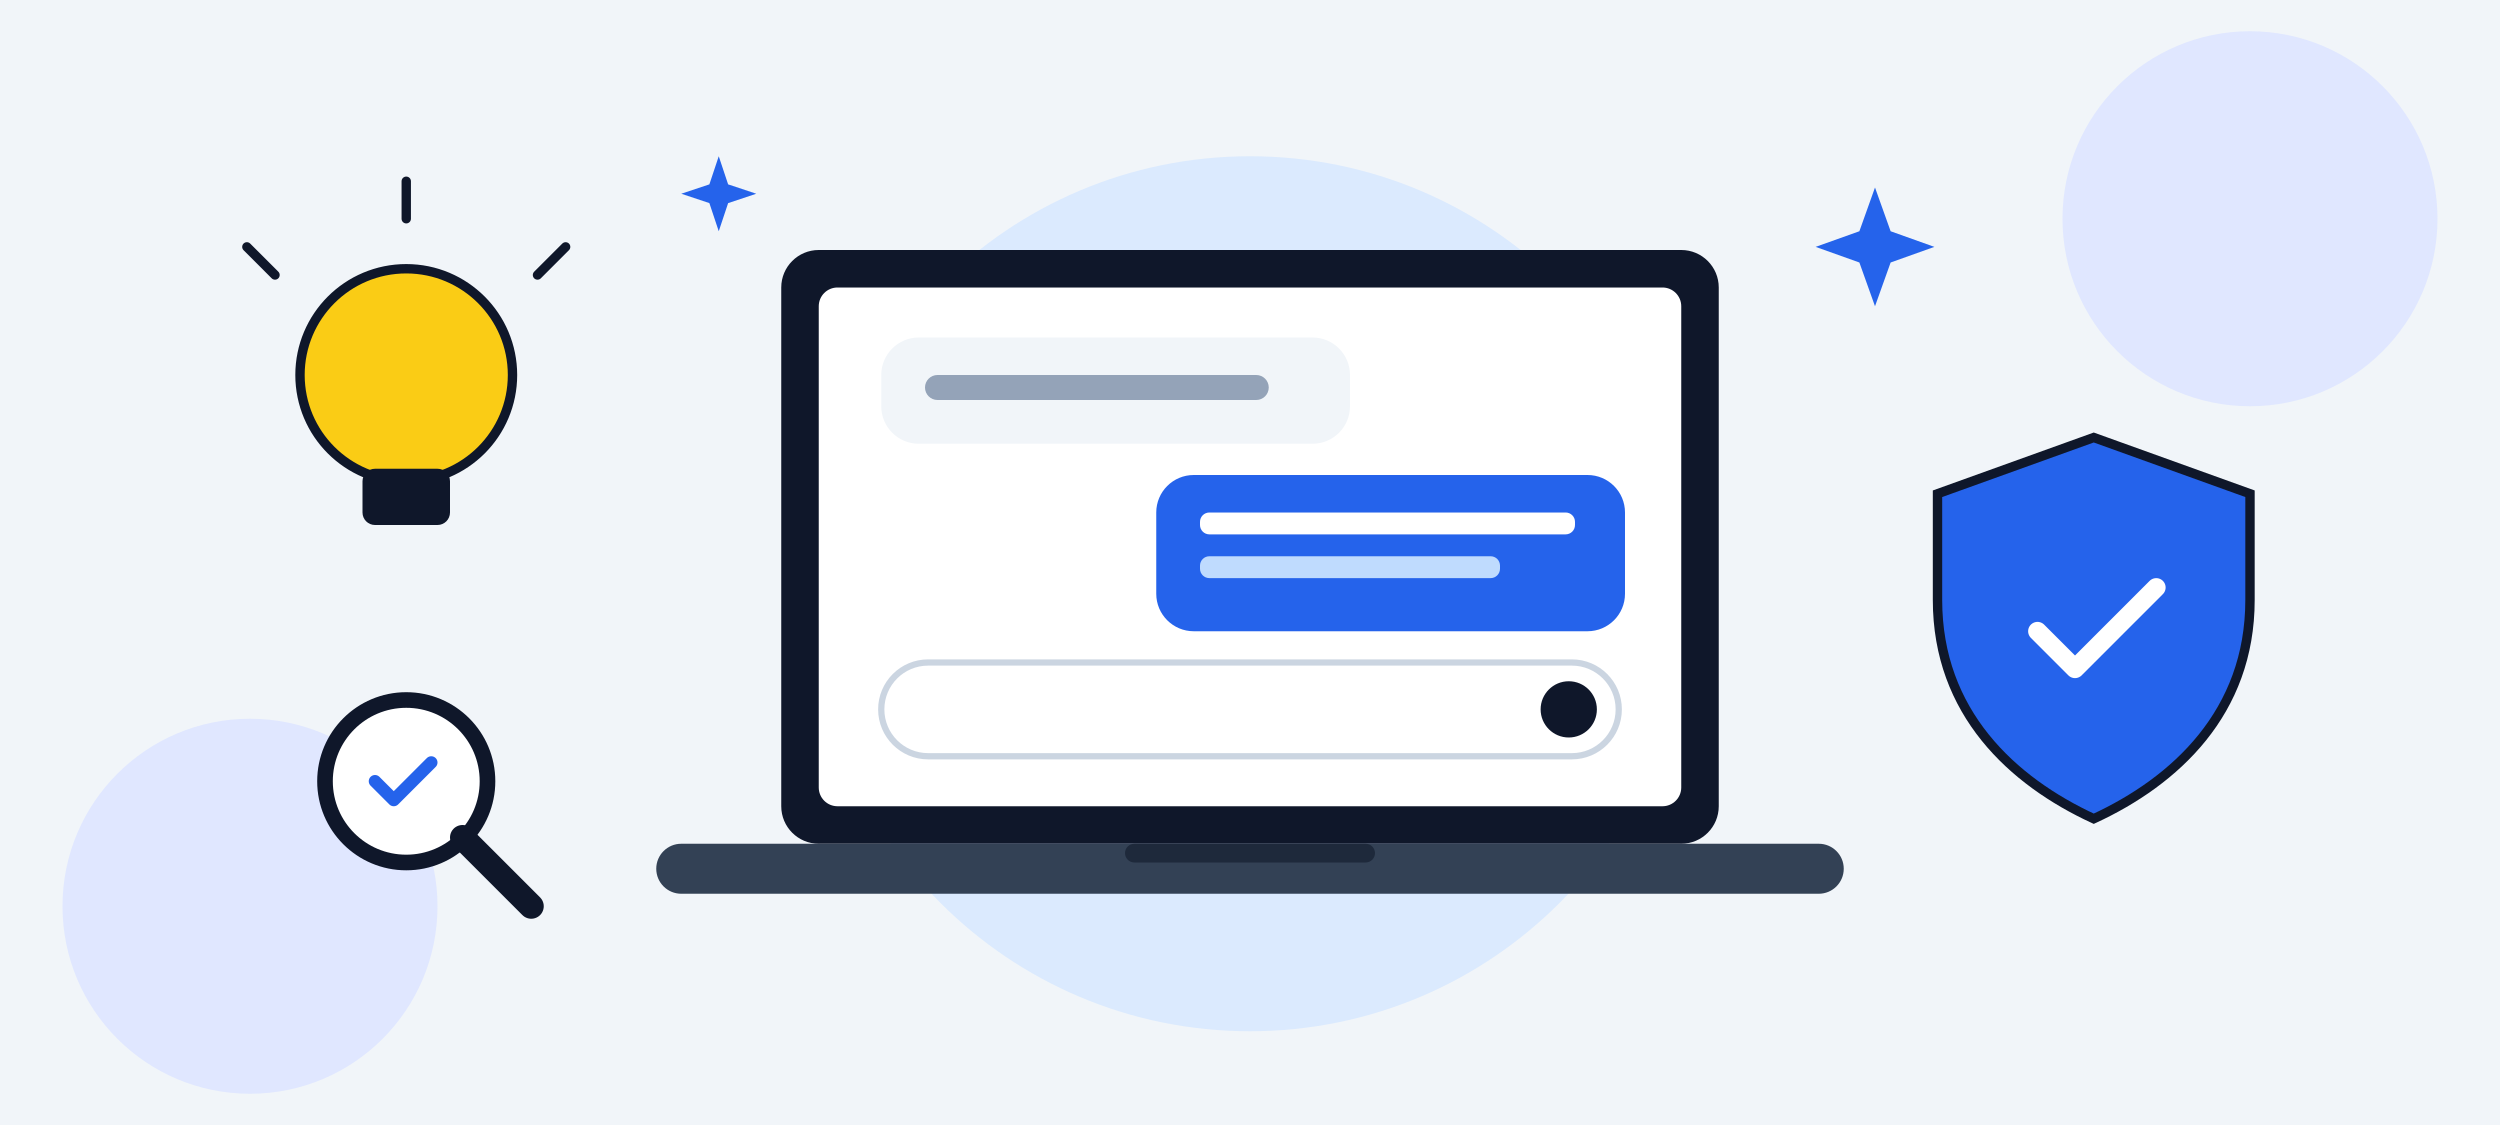
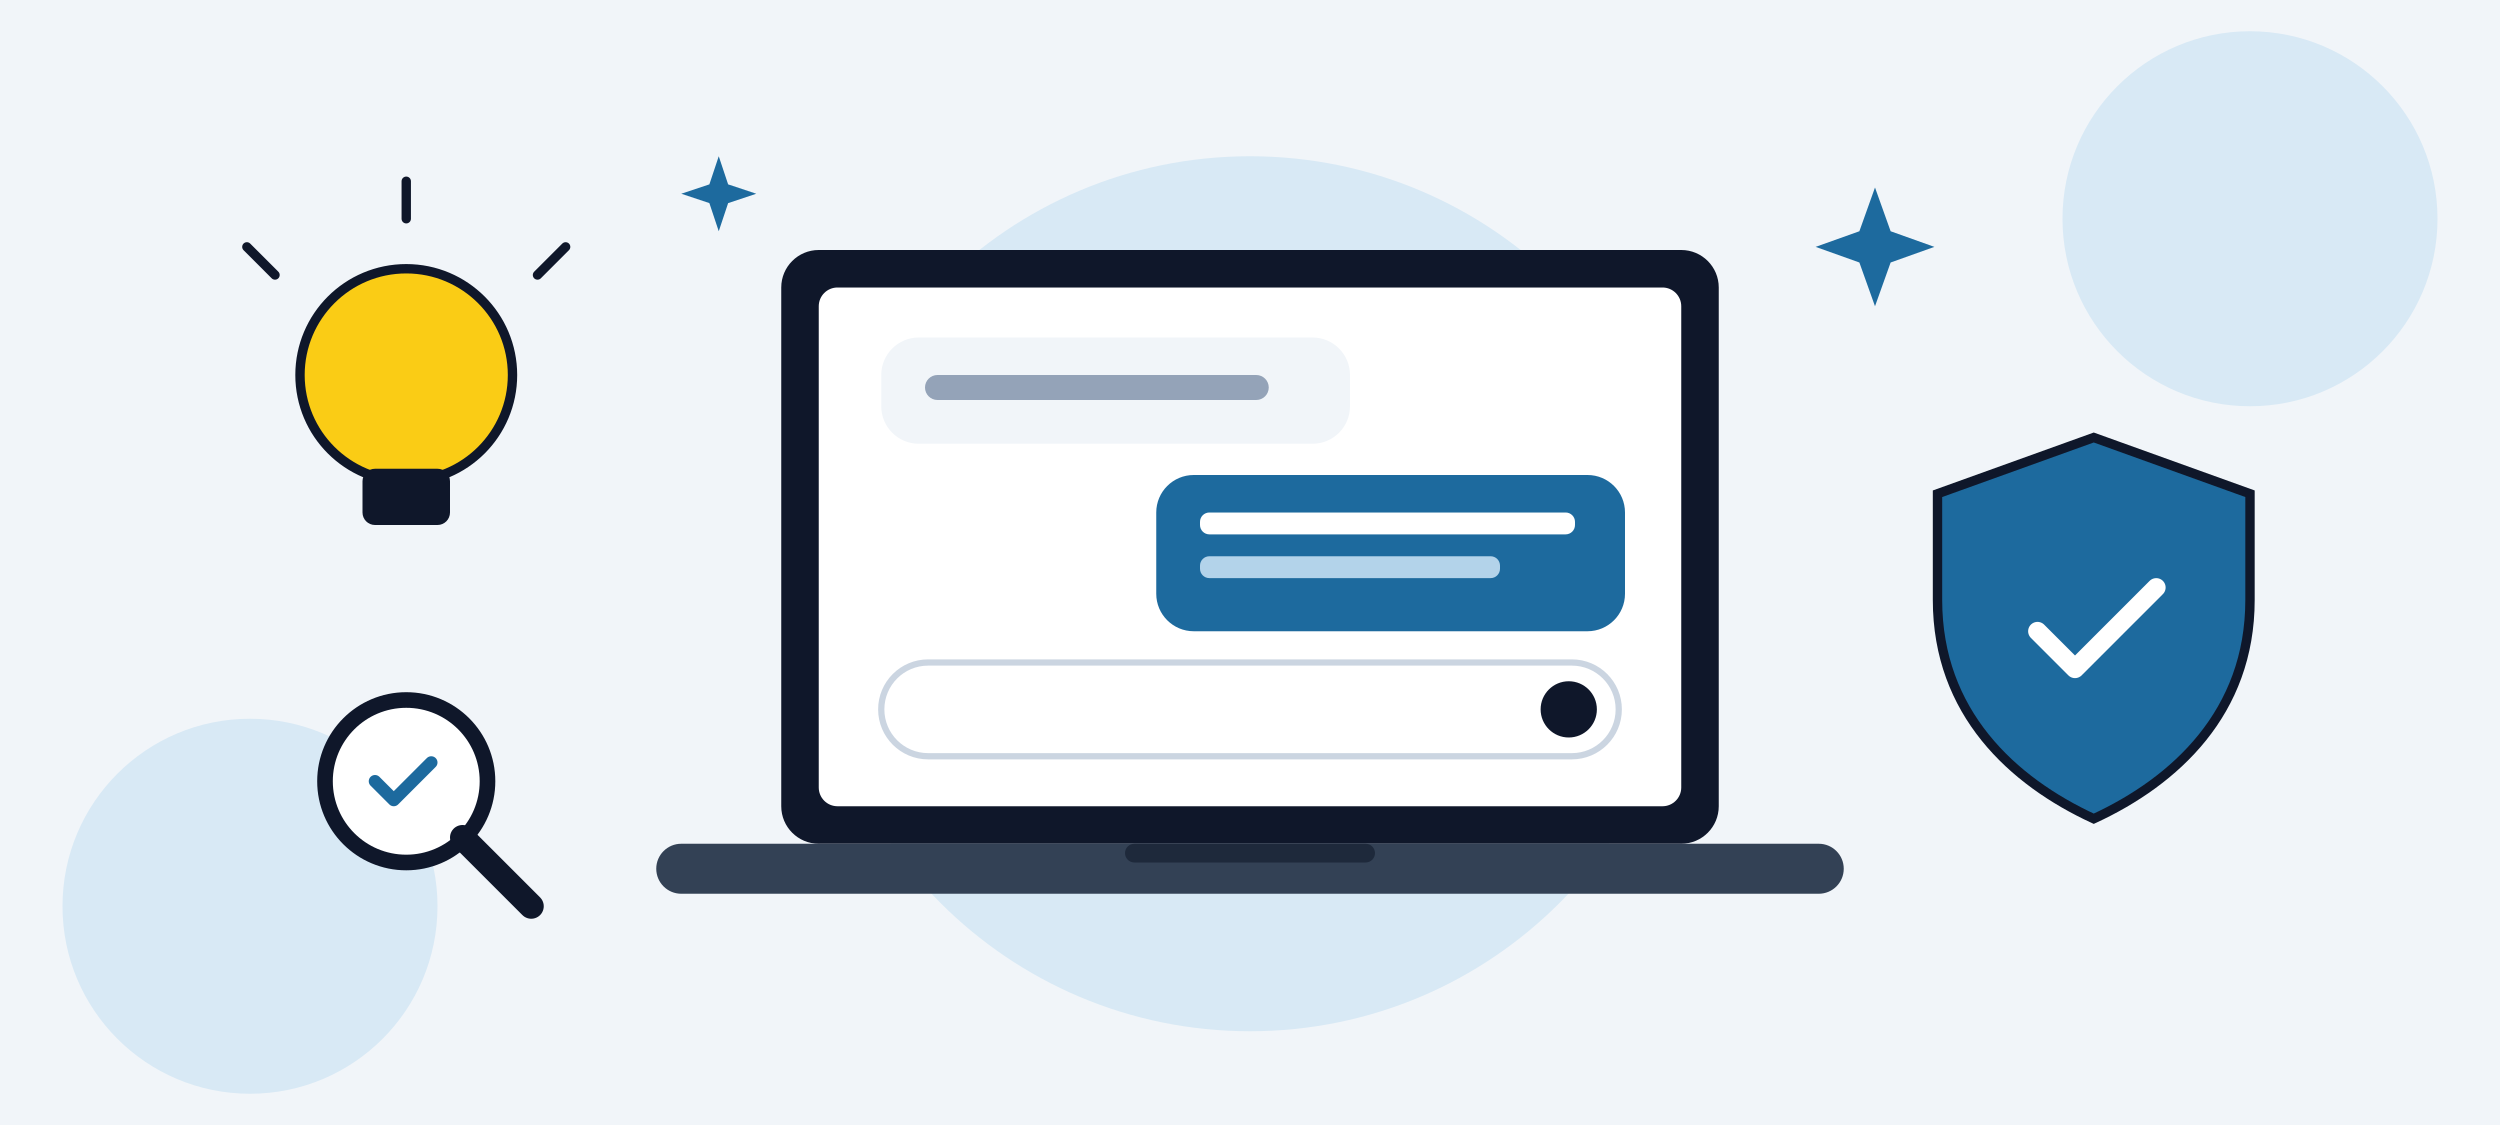
<svg xmlns="http://www.w3.org/2000/svg" viewBox="0 0 800 360" role="img">
  <defs>
    <g id="robot">
-       <rect x="-6" y="-46" width="12" height="12" rx="6" fill="#2563eb" />
+       <rect x="-6" y="-46" width="12" height="12" rx="6" fill="#1d6a9e" />
      <rect x="-2" y="-36" width="4" height="10" fill="#0f172a" />
      <rect x="-34" y="-28" width="68" height="56" rx="16" fill="#0f172a" />
      <rect x="-24" y="-16" width="48" height="26" rx="10" fill="#1e293b" />
-       <circle cx="-11" cy="-3" r="5" fill="#60a5fa" />
-       <circle cx="11" cy="-3" r="5" fill="#60a5fa" />
-       <rect x="-10" y="16" width="20" height="4" rx="2" fill="#60a5fa" />
+       <circle cx="-11" cy="-3" r="5" fill="#589bc9" />
+       <circle cx="11" cy="-3" r="5" fill="#589bc9" />
+       <rect x="-10" y="16" width="20" height="4" rx="2" fill="#589bc9" />
    </g>
  </defs>
  <rect width="800" height="360" fill="#f1f5f9" />
-   <circle cx="400" cy="190" r="140" fill="#dbeafe" />
-   <circle cx="80" cy="290" r="60" fill="#e0e7ff" />
-   <circle cx="720" cy="70" r="60" fill="#e0e7ff" />
+   <circle cx="400" cy="190" r="140" fill="#d8e9f5" />
+   <circle cx="80" cy="290" r="60" fill="#d8e9f5" />
+   <circle cx="720" cy="70" r="60" fill="#d8e9f5" />
  <rect x="250" y="80" width="300" height="190" rx="12" fill="#0f172a" />
  <rect x="262" y="92" width="276" height="166" rx="6" fill="#fff" />
  <rect x="210" y="270" width="380" height="16" rx="8" fill="#334155" />
  <rect x="360" y="270" width="80" height="6" rx="3" fill="#1e293b" />
  <rect x="282" y="108" width="150" height="34" rx="12" fill="#f1f5f9" />
  <rect x="296" y="120" width="110" height="8" rx="4" fill="#94a3b8" />
-   <rect x="370" y="152" width="150" height="50" rx="12" fill="#2563eb" />
+   <rect x="370" y="152" width="150" height="50" rx="12" fill="#1d6a9e" />
  <rect x="384" y="164" width="120" height="7" rx="3" fill="#fff" />
-   <rect x="384" y="178" width="96" height="7" rx="3" fill="#bfdbfe" />
+   <rect x="384" y="178" width="96" height="7" rx="3" fill="#b3d3ea" />
  <rect x="282" y="212" width="236" height="30" rx="15" fill="#fff" stroke="#cbd5e1" stroke-width="2" />
  <circle cx="502" cy="227" r="9" fill="#0f172a" />
  <g transform="translate(130 120)">
    <circle r="34" fill="#facc15" stroke="#0f172a" stroke-width="3" />
    <rect x="-14" y="30" width="28" height="18" rx="4" fill="#0f172a" />
    <g stroke="#0f172a" stroke-width="3" stroke-linecap="round">
      <path d="M0 -50 v-12" />
      <path d="M-42 -32 l-9 -9" />
      <path d="M42 -32 l9 -9" />
    </g>
  </g>
  <g transform="translate(130 250)">
    <circle r="26" fill="#fff" stroke="#0f172a" stroke-width="5" />
    <path d="M18 18 l22 22" stroke="#0f172a" stroke-width="8" stroke-linecap="round" />
-     <path d="M-10 0 l6 6 l12 -12" stroke="#2563eb" stroke-width="4" fill="none" stroke-linecap="round" stroke-linejoin="round" />
+     <path d="M-10 0 l6 6 l12 -12" stroke="#1d6a9e" stroke-width="4" fill="none" stroke-linecap="round" stroke-linejoin="round" />
  </g>
  <g transform="translate(670 200)">
-     <path d="M0 -60 l50 18 v34 c0 36 -24 58 -50 70 c-26 -12 -50 -34 -50 -70 v-34z" fill="#2563eb" stroke="#0f172a" stroke-width="3" />
+     <path d="M0 -60 l50 18 v34 c0 36 -24 58 -50 70 c-26 -12 -50 -34 -50 -70 v-34z" fill="#1d6a9e" stroke="#0f172a" stroke-width="3" />
    <path d="M-18 2 l12 12 l26 -26" stroke="#fff" stroke-width="6" fill="none" stroke-linecap="round" stroke-linejoin="round" />
  </g>
-   <g fill="#2563eb">
+   <g fill="#1d6a9e">
    <path d="M600 60 l5 14 l14 5 l-14 5 l-5 14 l-5 -14 l-14 -5 l14 -5z" />
    <path d="M230 50 l3 9 l9 3 l-9 3 l-3 9 l-3 -9 l-9 -3 l9 -3z" />
  </g>
</svg>
